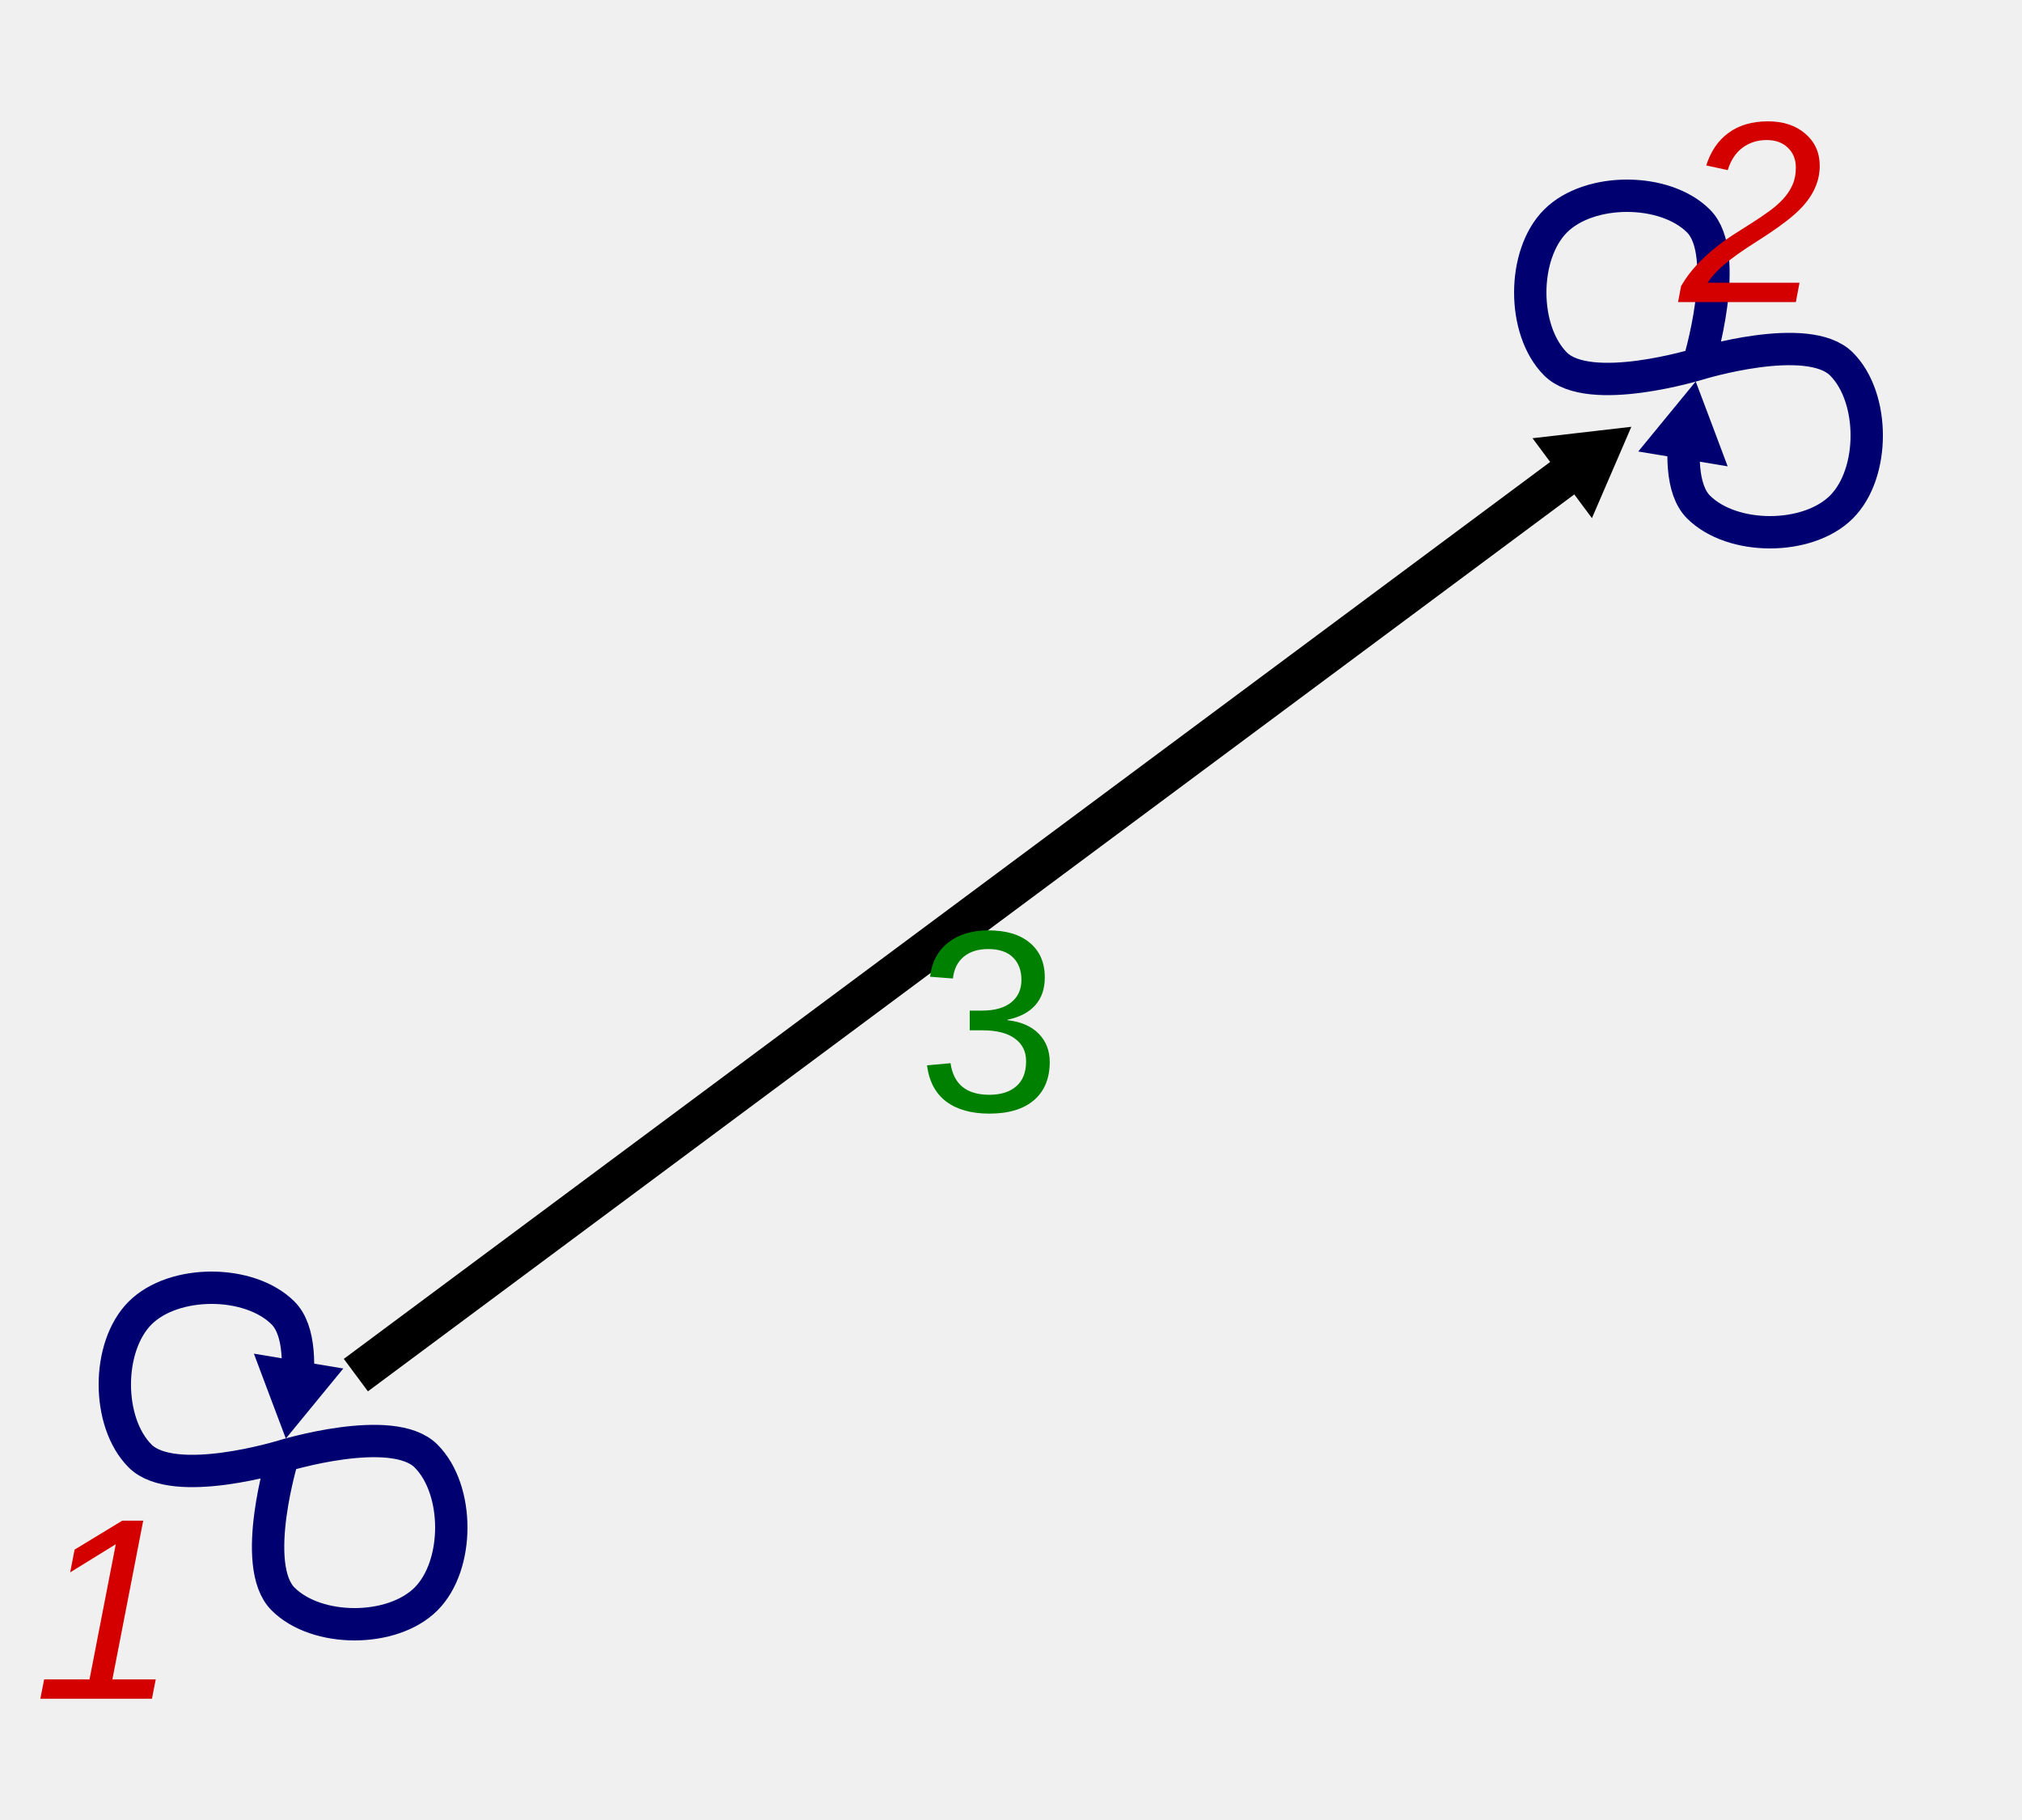
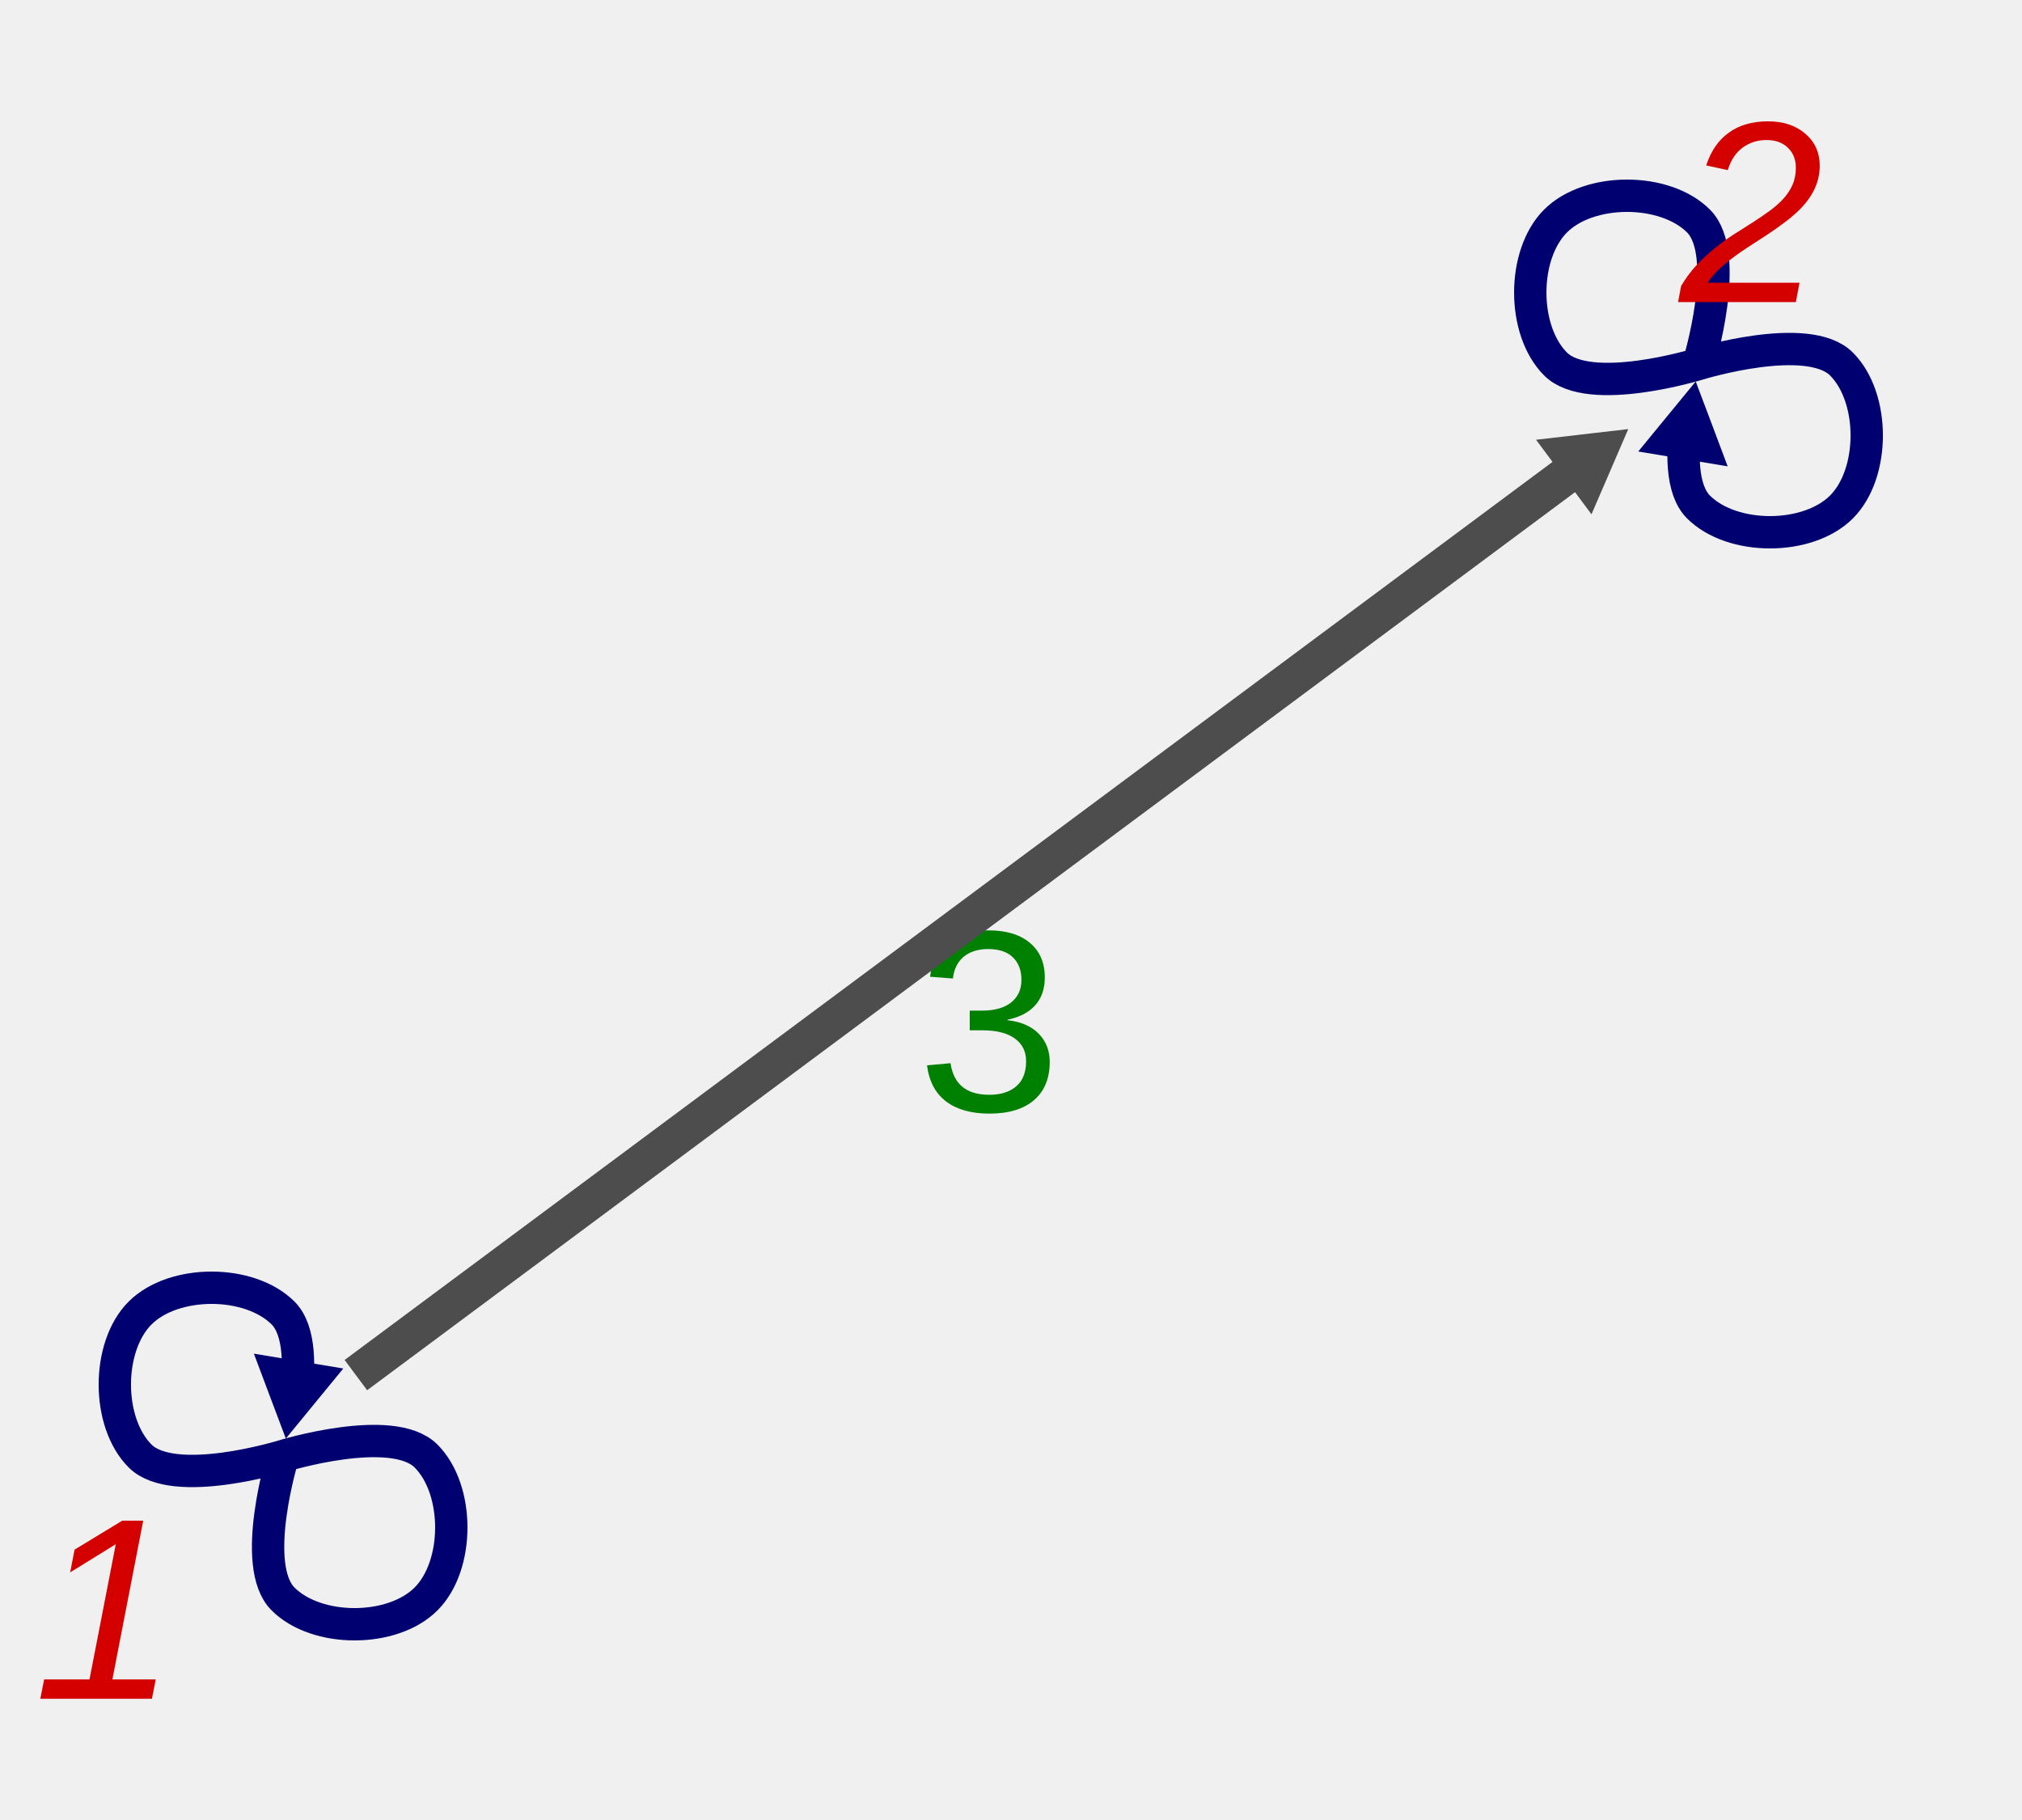
<svg xmlns="http://www.w3.org/2000/svg" id="svg2" width="250" height="225" version="1.0">
  <defs id="defs5">
    <marker id="EmptyTriangleOutS" orient="auto" overflow="visible" refX="0" refY="0">
      <path id="path4800" fill="#fff" fill-rule="evenodd" stroke="#000070" stroke-opacity="1" stroke-width="1pt" d="M 5.77,0.0 L -2.88,5.0 L -2.88,-5.0 L 5.77,0.0 z" transform="scale(0.2) translate(-3.0,0)" />
    </marker>
    <marker id="marker17975" orient="auto" overflow="visible" refX="0" refY="0">
      <path id="path17973" fill="#fff" fill-rule="evenodd" stroke="#000070" stroke-opacity="1" stroke-width="1pt" d="M 5.77,0.0 L -2.88,5.0 L -2.88,-5.0 L 5.77,0.0 z" transform="scale(0.2) translate(-3.0,0)" />
    </marker>
    <marker id="marker17827" orient="auto" overflow="visible" refX="0" refY="0">
      <path id="path17825" fill="#fff" fill-rule="evenodd" stroke="#000070" stroke-opacity="1" stroke-width="1pt" d="M 5.77,0.0 L -2.88,5.0 L -2.88,-5.0 L 5.77,0.0 z" transform="scale(0.2) translate(-3.0,0)" />
    </marker>
    <marker id="marker17691" orient="auto" overflow="visible" refX="0" refY="0">
      <path id="path17689" fill="#fff" fill-rule="evenodd" stroke="#000070" stroke-opacity="1" stroke-width="1pt" d="M 5.77,0.0 L -2.88,5.0 L -2.88,-5.0 L 5.77,0.0 z" transform="scale(0.4) translate(-4.5,0)" />
    </marker>
    <marker id="marker17561" orient="auto" overflow="visible" refX="0" refY="0">
      <path id="path17559" fill="#000070" fill-opacity="1" fill-rule="evenodd" stroke="#000070" stroke-opacity="1" stroke-width="1pt" d="M 5.77,0.0 L -2.88,5.0 L -2.88,-5.0 L 5.77,0.0 z" transform="scale(0.2)" />
    </marker>
    <marker id="marker17479" orient="auto" overflow="visible" refX="0" refY="0">
      <path id="path17477" fill="#000070" fill-opacity="1" fill-rule="evenodd" stroke="#000070" stroke-opacity="1" stroke-width="1pt" d="M 5.77,0.0 L -2.88,5.0 L -2.88,-5.0 L 5.77,0.0 z" transform="scale(0.2) translate(-3.0,0)" />
    </marker>
    <marker id="marker13527" orient="auto" overflow="visible" refX="0" refY="0">
      <path id="path13525" fill="#000" fill-opacity="1" fill-rule="evenodd" stroke="#000" stroke-opacity="1" stroke-width="1pt" d="M 5.77,0.0 L -2.88,5.0 L -2.88,-5.0 L 5.77,0.0 z" transform="scale(-0.2)" />
    </marker>
    <marker id="marker13403" orient="auto" overflow="visible" refX="0" refY="0">
      <path id="path13401" fill="#000" fill-opacity="1" fill-rule="evenodd" stroke="#000" stroke-opacity="1" stroke-width="1pt" d="M 5.77,0.0 L -2.88,5.0 L -2.88,-5.0 L 5.77,0.0 z" transform="scale(0.2)" />
    </marker>
    <marker id="marker13285" orient="auto" overflow="visible" refX="0" refY="0">
      <path id="path13283" fill="#000" fill-opacity="1" fill-rule="evenodd" stroke="#000" stroke-opacity="1" stroke-width="1pt" d="M 5.77,0.0 L -2.88,5.0 L -2.88,-5.0 L 5.77,0.0 z" transform="scale(0.2)" />
    </marker>
    <marker id="TriangleInS" orient="auto" overflow="visible" refX="0" refY="0">
      <path id="path4773" fill="#000" fill-opacity="1" fill-rule="evenodd" stroke="#000" stroke-opacity="1" stroke-width="1pt" d="M 5.77,0.0 L -2.88,5.0 L -2.88,-5.0 L 5.77,0.0 z" transform="scale(-0.2)" />
    </marker>
    <marker id="TriangleOutS" orient="auto" overflow="visible" refX="0" refY="0">
      <path id="path4782" fill="#000" fill-opacity="1" fill-rule="evenodd" stroke="#000" stroke-opacity="1" stroke-width="1pt" d="M 5.77,0.0 L -2.88,5.0 L -2.88,-5.0 L 5.77,0.0 z" transform="scale(0.2)" />
    </marker>
    <marker id="Arrow1Mend" orient="auto" overflow="visible" refX="0" refY="0">
      <path id="path4643" fill="#000" fill-opacity="1" fill-rule="evenodd" stroke="#000" stroke-opacity="1" stroke-width="1pt" d="M 0.0,0.0 L 5.0,-5.0 L -12.5,0.0 L 5.0,5.0 L 0.0,0.0 z" transform="scale(0.4) rotate(180) translate(10,0)" />
    </marker>
    <marker id="Arrow2Lend" orient="auto" overflow="visible" refX="0" refY="0">
      <path id="path4655" fill="#000" fill-opacity="1" fill-rule="evenodd" stroke="#000" stroke-linejoin="round" stroke-opacity="1" stroke-width=".625" d="M 8.719,4.034 L -2.207,0.016 L 8.719,-4.002 C 6.973,-1.63 6.983,1.616 8.719,4.034 z" transform="scale(1.1) rotate(180) translate(1,0)" />
    </marker>
    <marker id="Arrow1Mstart" orient="auto" overflow="visible" refX="0" refY="0">
      <path id="path4640" fill="#000" fill-opacity="1" fill-rule="evenodd" stroke="#000" stroke-opacity="1" stroke-width="1pt" d="M 0.0,0.0 L 5.0,-5.0 L -12.5,0.0 L 5.0,5.0 L 0.0,0.0 z" transform="scale(0.4) translate(10,0)" />
    </marker>
    <marker id="marker12725" orient="auto" overflow="visible" refX="0" refY="0">
      <path id="path12723" fill="#000" fill-opacity="1" fill-rule="evenodd" stroke="#000" stroke-linejoin="round" stroke-opacity="1" stroke-width=".625" d="M 8.719,4.034 L -2.207,0.016 L 8.719,-4.002 C 6.973,-1.63 6.983,1.616 8.719,4.034 z" transform="scale(1.1) translate(1,0)" />
    </marker>
    <marker id="Arrow2Lstart" orient="auto" overflow="visible" refX="0" refY="0">
      <path id="path4652" fill="#000" fill-opacity="1" fill-rule="evenodd" stroke="#000" stroke-linejoin="round" stroke-opacity="1" stroke-width=".625" d="M 8.719,4.034 L -2.207,0.016 L 8.719,-4.002 C 6.973,-1.63 6.983,1.616 8.719,4.034 z" transform="scale(1.1) translate(1,0)" />
    </marker>
    <marker id="Arrow2Mend" orient="auto" overflow="visible" refX="0" refY="0">
      <path id="path4661" fill="#000" fill-opacity="1" fill-rule="evenodd" stroke="#000" stroke-linejoin="round" stroke-opacity="1" stroke-width=".625" d="M 8.719,4.034 L -2.207,0.016 L 8.719,-4.002 C 6.973,-1.63 6.983,1.616 8.719,4.034 z" transform="scale(0.6) rotate(180) translate(0,0)" />
    </marker>
    <marker id="marker12512" orient="auto" overflow="visible" refX="0" refY="0">
      <path id="path12510" fill="#000070" fill-opacity="1" fill-rule="evenodd" stroke="#000070" stroke-opacity="1" stroke-width="1pt" d="M 5.77,0.0 L -2.88,5.0 L -2.88,-5.0 L 5.77,0.0 z" transform="scale(0.2) translate(-3.0,0)" />
    </marker>
    <marker id="EmptyTriangleOutM" orient="auto" overflow="visible" refX="0" refY="0">
      <path id="path4797" fill="#007fff" fill-opacity="1" fill-rule="evenodd" stroke="#000070" stroke-opacity="1" stroke-width="1pt" d="M 5.77,0.0 L -2.88,5.0 L -2.88,-5.0 L 5.77,0.0 z" transform="scale(0.4) translate(-4.5,0)" />
    </marker>
    <marker id="Arrow2Send" orient="auto" overflow="visible" refX="0" refY="0">
      <path id="path4667" fill="#000070" fill-opacity="1" fill-rule="evenodd" stroke="#000070" stroke-linejoin="round" stroke-opacity="1" stroke-width=".625" d="M 8.719,4.034 -2.207,0.016 8.719,-4.002 c -1.745,2.372 -1.735,5.617 -6e-7,8.035 z" transform="matrix(-0.3,0,0,-0.3,0.69,0)" />
    </marker>
    <marker id="Arrow2Send-9" orient="auto" overflow="visible" refX="0" refY="0">
      <path id="path4667-6" fill="#000070" fill-opacity="1" fill-rule="evenodd" stroke="#000070" stroke-linejoin="round" stroke-opacity="1" stroke-width=".625" d="M 8.719,4.034 -2.207,0.016 8.719,-4.002 c -1.745,2.372 -1.735,5.617 -6e-7,8.035 z" transform="matrix(-0.3,0,0,-0.3,0.69,0)" />
    </marker>
    <marker id="Arrow2Send-7" orient="auto" overflow="visible" refX="0" refY="0">
      <path id="path4667-1" fill="#007fff" fill-opacity="1" fill-rule="evenodd" stroke="#000070" stroke-linejoin="round" stroke-opacity="1" stroke-width=".625" d="M 8.719,4.034 -2.207,0.016 8.719,-4.002 c -1.745,2.372 -1.735,5.617 -6e-7,8.035 z" transform="matrix(-0.3,0,0,-0.3,0.69,0)" />
    </marker>
+     <marker orient="auto" refY="0" refX="0" id="marker2309" style="overflow:visible">
+       <path id="path2307" d="M 5.77,0 -2.88,5 V -5 Z" style="fill:#4d4d4d;fill-opacity:1;fill-rule:evenodd;stroke:#4d4d4d;stroke-width:1pt;stroke-opacity:1" transform="scale(0.2)" />
+     </marker>
  </defs>
-   <g transform="translate(0,2)" id="g2359">
-     <path style="fill:none;fill-opacity:0.75;fill-rule:evenodd;stroke:#000000;stroke-width:5;stroke-linecap:butt;stroke-linejoin:miter;stroke-miterlimit:4;stroke-dasharray:none;stroke-opacity:1;marker-start:url(#marker13527)" d="M 196,55 44,168" stroke-miterlimit="4" id="use2331" />
-   </g>
+   <g transform="translate(0,2)" id="g2359" style="stroke:#4d4d4d;stroke-opacity:1" />
  <g id="layer1" transform="matrix(-2.6725,-2.6725,2.6725,-2.6725,-41.53214,127.234)">
    <g id="g4553">
      <path style="fill:none;fill-opacity:1;fill-rule:evenodd;stroke:#000070;stroke-width:1.058;stroke-linecap:butt;stroke-linejoin:miter;stroke-miterlimit:3.9;stroke-dasharray:none;stroke-opacity:1" id="path99-3" stroke-miterlimit="3.9" d="m -24.19,4.446 c 0,0 -1.748,-3.307 -3.307,-3.307 -1.559,0 -3.307,1.748 -3.307,3.307 0,1.559 1.748,3.307 3.307,3.307 1.559,0 3.307,-3.307 3.307,-3.307 0,0 1.748,-3.307 3.307,-3.307 1.559,0 3.307,1.748 3.307,3.307 0,1.559 -1.748,3.307 -3.307,3.307 -0.815,0 -1.683,-0.905 -2.324,-1.768" />
      <path style="fill:#000070;fill-opacity:1;stroke:#000070;stroke-width:1.058;stroke-miterlimit:3.9;stroke-dasharray:none;stroke-opacity:1" id="path4547" stroke-miterlimit="3.9" d="m -22.273,6.428 -0.491,0.283 -0.491,0.283 V 6.428 5.861 l 0.491,0.283 z" transform="rotate(-5.627042,-24.13697,5.606651)" />
    </g>
  </g>
  <g id="layer1-7-2" transform="matrix(2.6725,2.6725,-2.6725,2.6725,286.5321,97.76598)">
    <g id="g4553-5-1">
      <path style="fill:none;fill-opacity:1;fill-rule:evenodd;stroke:#000070;stroke-width:1.058;stroke-linecap:butt;stroke-linejoin:miter;stroke-miterlimit:3.9;stroke-dasharray:none;stroke-opacity:1" id="path99-3-9-7" stroke-miterlimit="3.9" d="m -24.19,4.446 c 0,0 -1.748,-3.307 -3.307,-3.307 -1.559,0 -3.307,1.748 -3.307,3.307 0,1.559 1.748,3.307 3.307,3.307 1.559,0 3.307,-3.307 3.307,-3.307 0,0 1.748,-3.307 3.307,-3.307 1.559,0 3.307,1.748 3.307,3.307 0,1.559 -1.748,3.307 -3.307,3.307 -0.815,0 -1.683,-0.905 -2.324,-1.768" />
      <path style="fill:#000070;fill-opacity:1;stroke:#000070;stroke-width:1.058;stroke-miterlimit:3.9;stroke-dasharray:none;stroke-opacity:1" id="path4547-6-8" stroke-miterlimit="3.9" d="m -22.273,6.428 -0.491,0.283 -0.491,0.283 V 6.428 5.861 l 0.491,0.283 z" transform="rotate(-5.627042,-24.13697,5.606651)" />
    </g>
  </g>
  <text xml:space="preserve" style="font-style:oblique;font-variant:normal;font-weight:normal;font-stretch:normal;line-height:0%;font-family:Arial;-inkscape-font-specification:'Arial Oblique';text-align:end;letter-spacing:0px;word-spacing:0px;writing-mode:lr-tb;text-anchor:end;fill:#000000;fill-opacity:1;stroke:none" x="31.959" y="210.012" id="text3034-5-5-5">
    <tspan id="tspan3036-82-5-2" x="31.959" y="210.012" style="font-style:oblique;font-size:32px;line-height:1.25;-inkscape-font-specification:'Arial Oblique';fill:#d40000">1</tspan>
  </text>
  <text xml:space="preserve" style="font-style:normal;font-variant:normal;font-weight:normal;font-stretch:normal;line-height:0%;font-family:Arial;-inkscape-font-specification:Arial;text-align:end;letter-spacing:0px;word-spacing:0px;writing-mode:lr-tb;text-anchor:end;fill:#000000;fill-opacity:1;stroke:none" x="235.462" y="37.344" id="text3034-5-5-2">
    <tspan id="tspan3036-82-5-0" x="235.462" y="37.344" style="font-style:oblique;font-size:32px;line-height:1.25;-inkscape-font-specification:'Arial Oblique';fill:#d40000">2</tspan>
  </text>
  <text xml:space="preserve" style="font-style:normal;font-variant:normal;font-weight:normal;font-stretch:normal;line-height:0%;font-family:Arial;-inkscape-font-specification:Arial;text-align:end;letter-spacing:0px;word-spacing:0px;writing-mode:lr-tb;text-anchor:end;fill:#000000;fill-opacity:1;stroke:none" x="141.197" y="137.361" id="text3034-5-2">
    <tspan id="tspan3036-82-6" x="141.197" y="137.361" style="font-style:normal;font-size:32px;line-height:1.25;-inkscape-font-specification:Arial;fill:#008000">3</tspan>
  </text>
+   <path style="fill:none;fill-opacity:0.75;fill-rule:evenodd;stroke:#4d4d4d;stroke-width:4.665;stroke-linecap:butt;stroke-linejoin:miter;stroke-miterlimit:4;stroke-dasharray:none;stroke-opacity:1;marker-end:url(#marker2309)" d="M 44,170 196,57" stroke-miterlimit="4" id="path2329" />
</svg>
